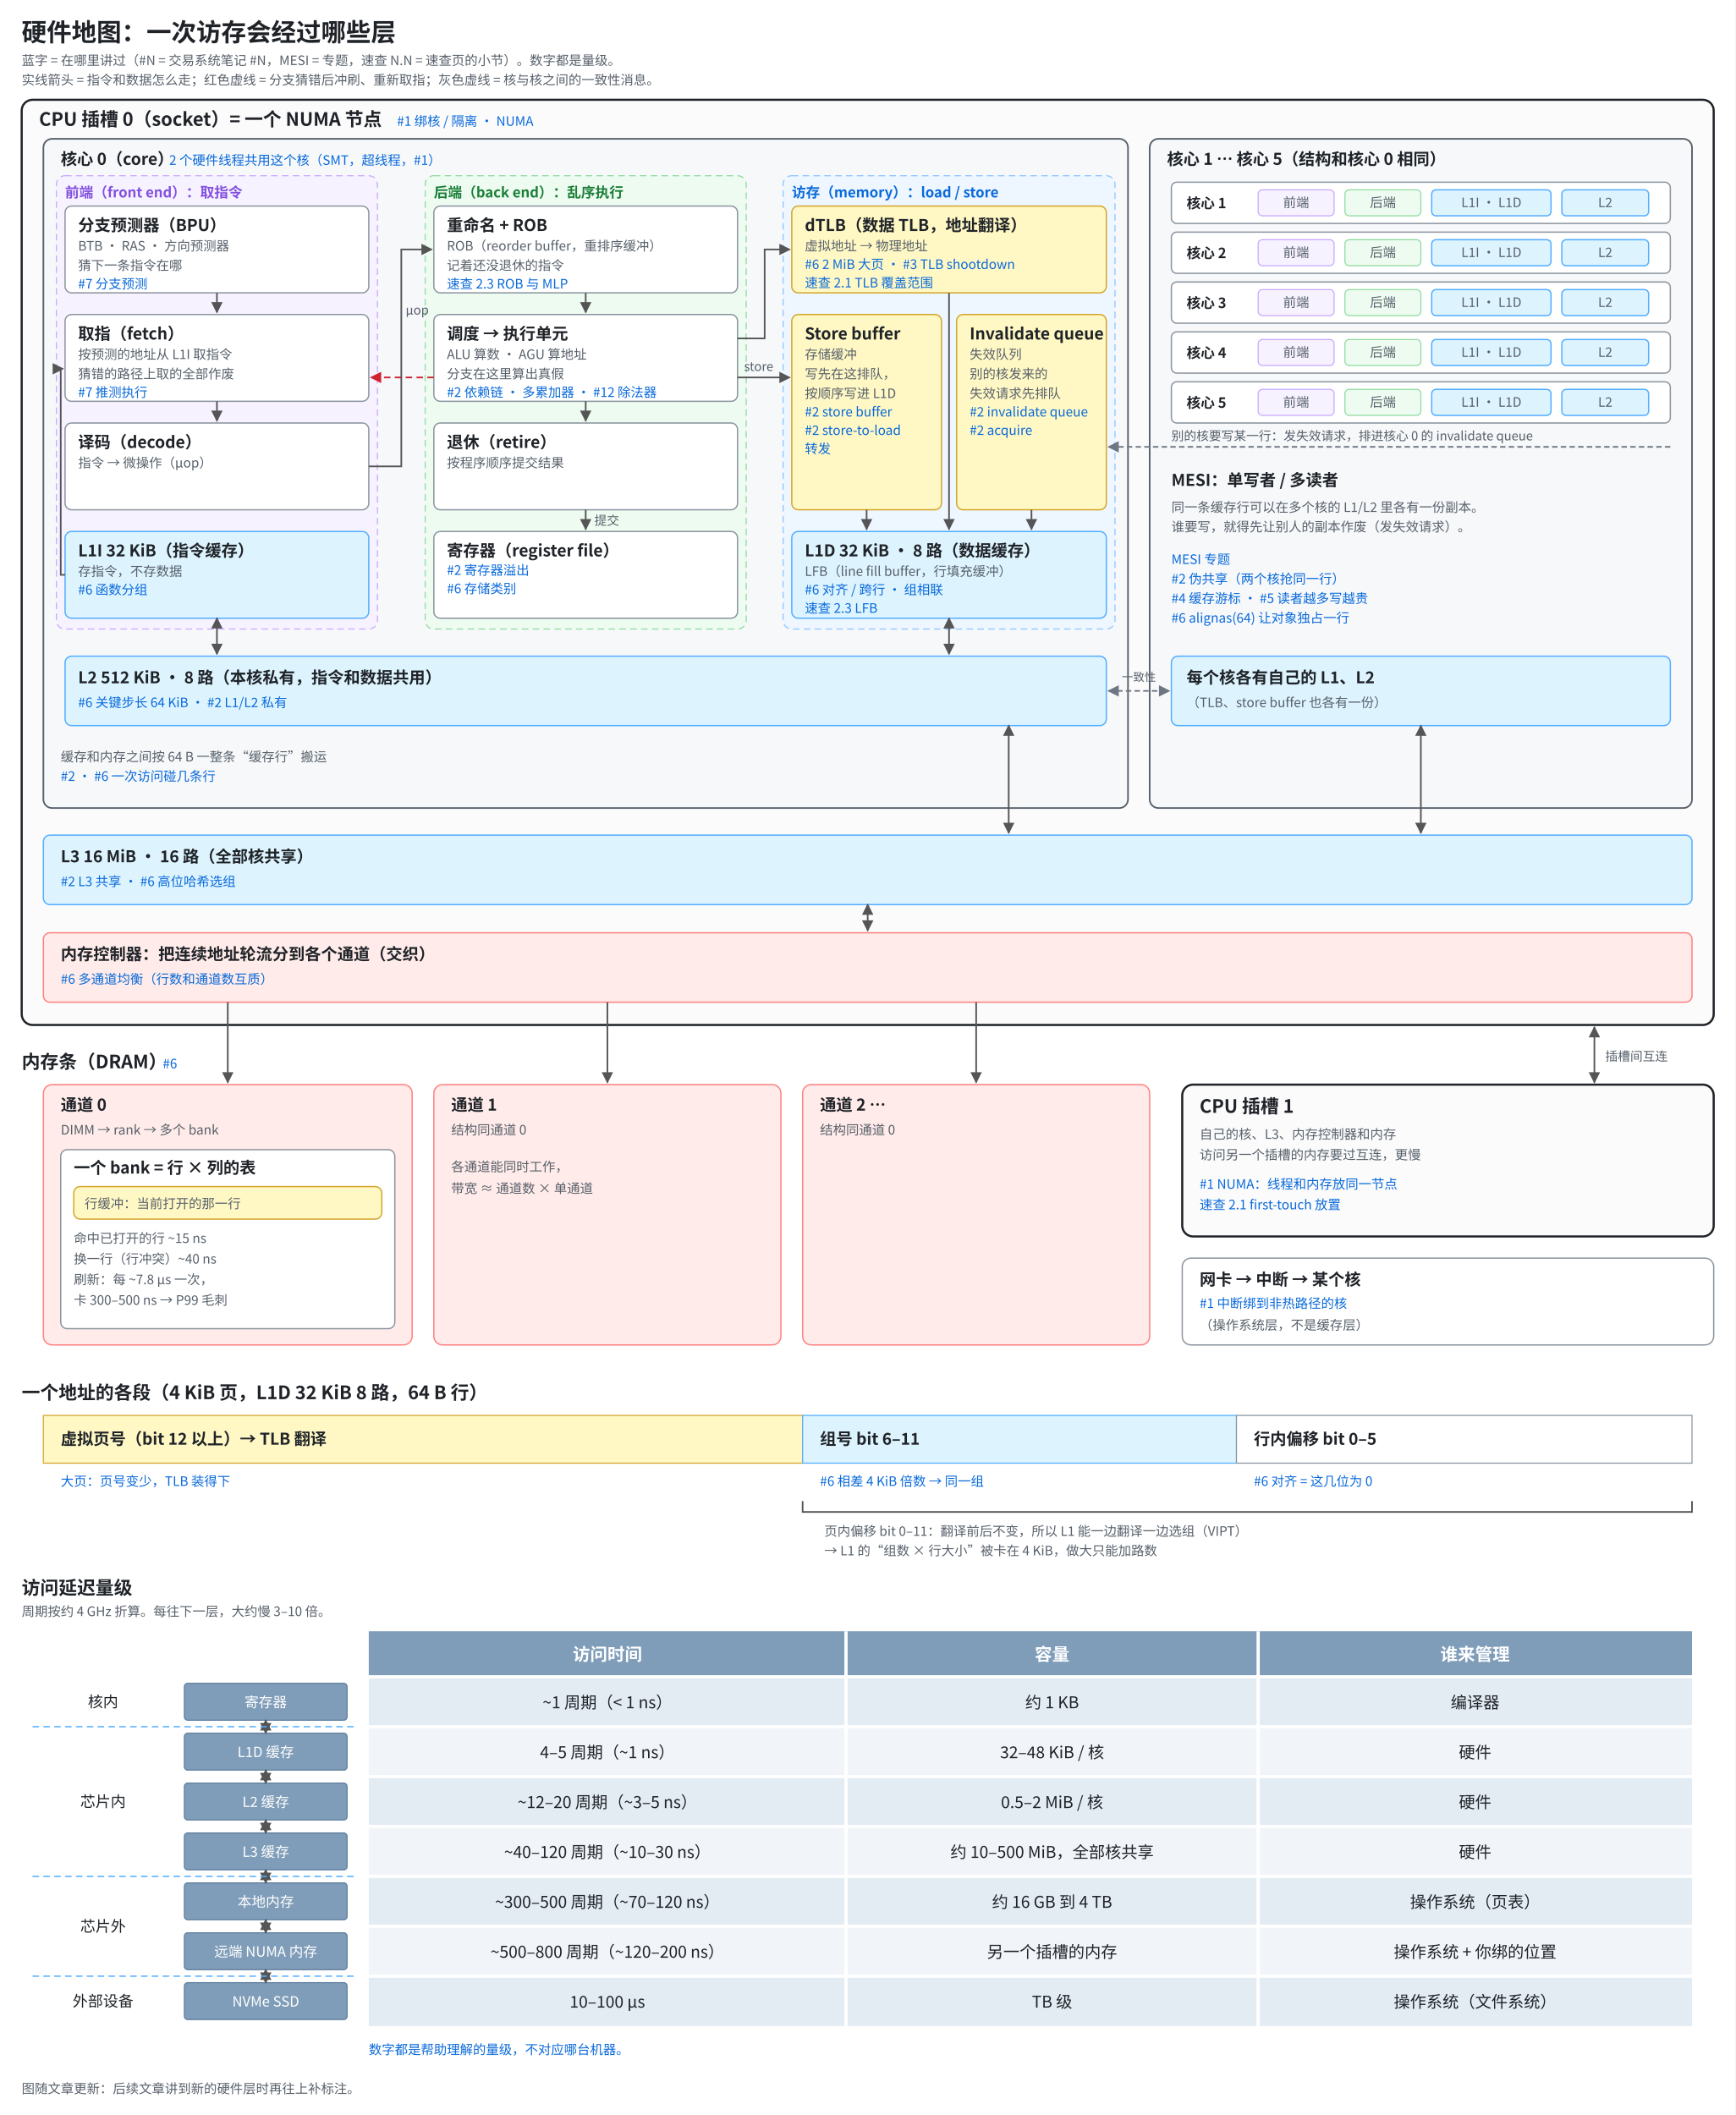
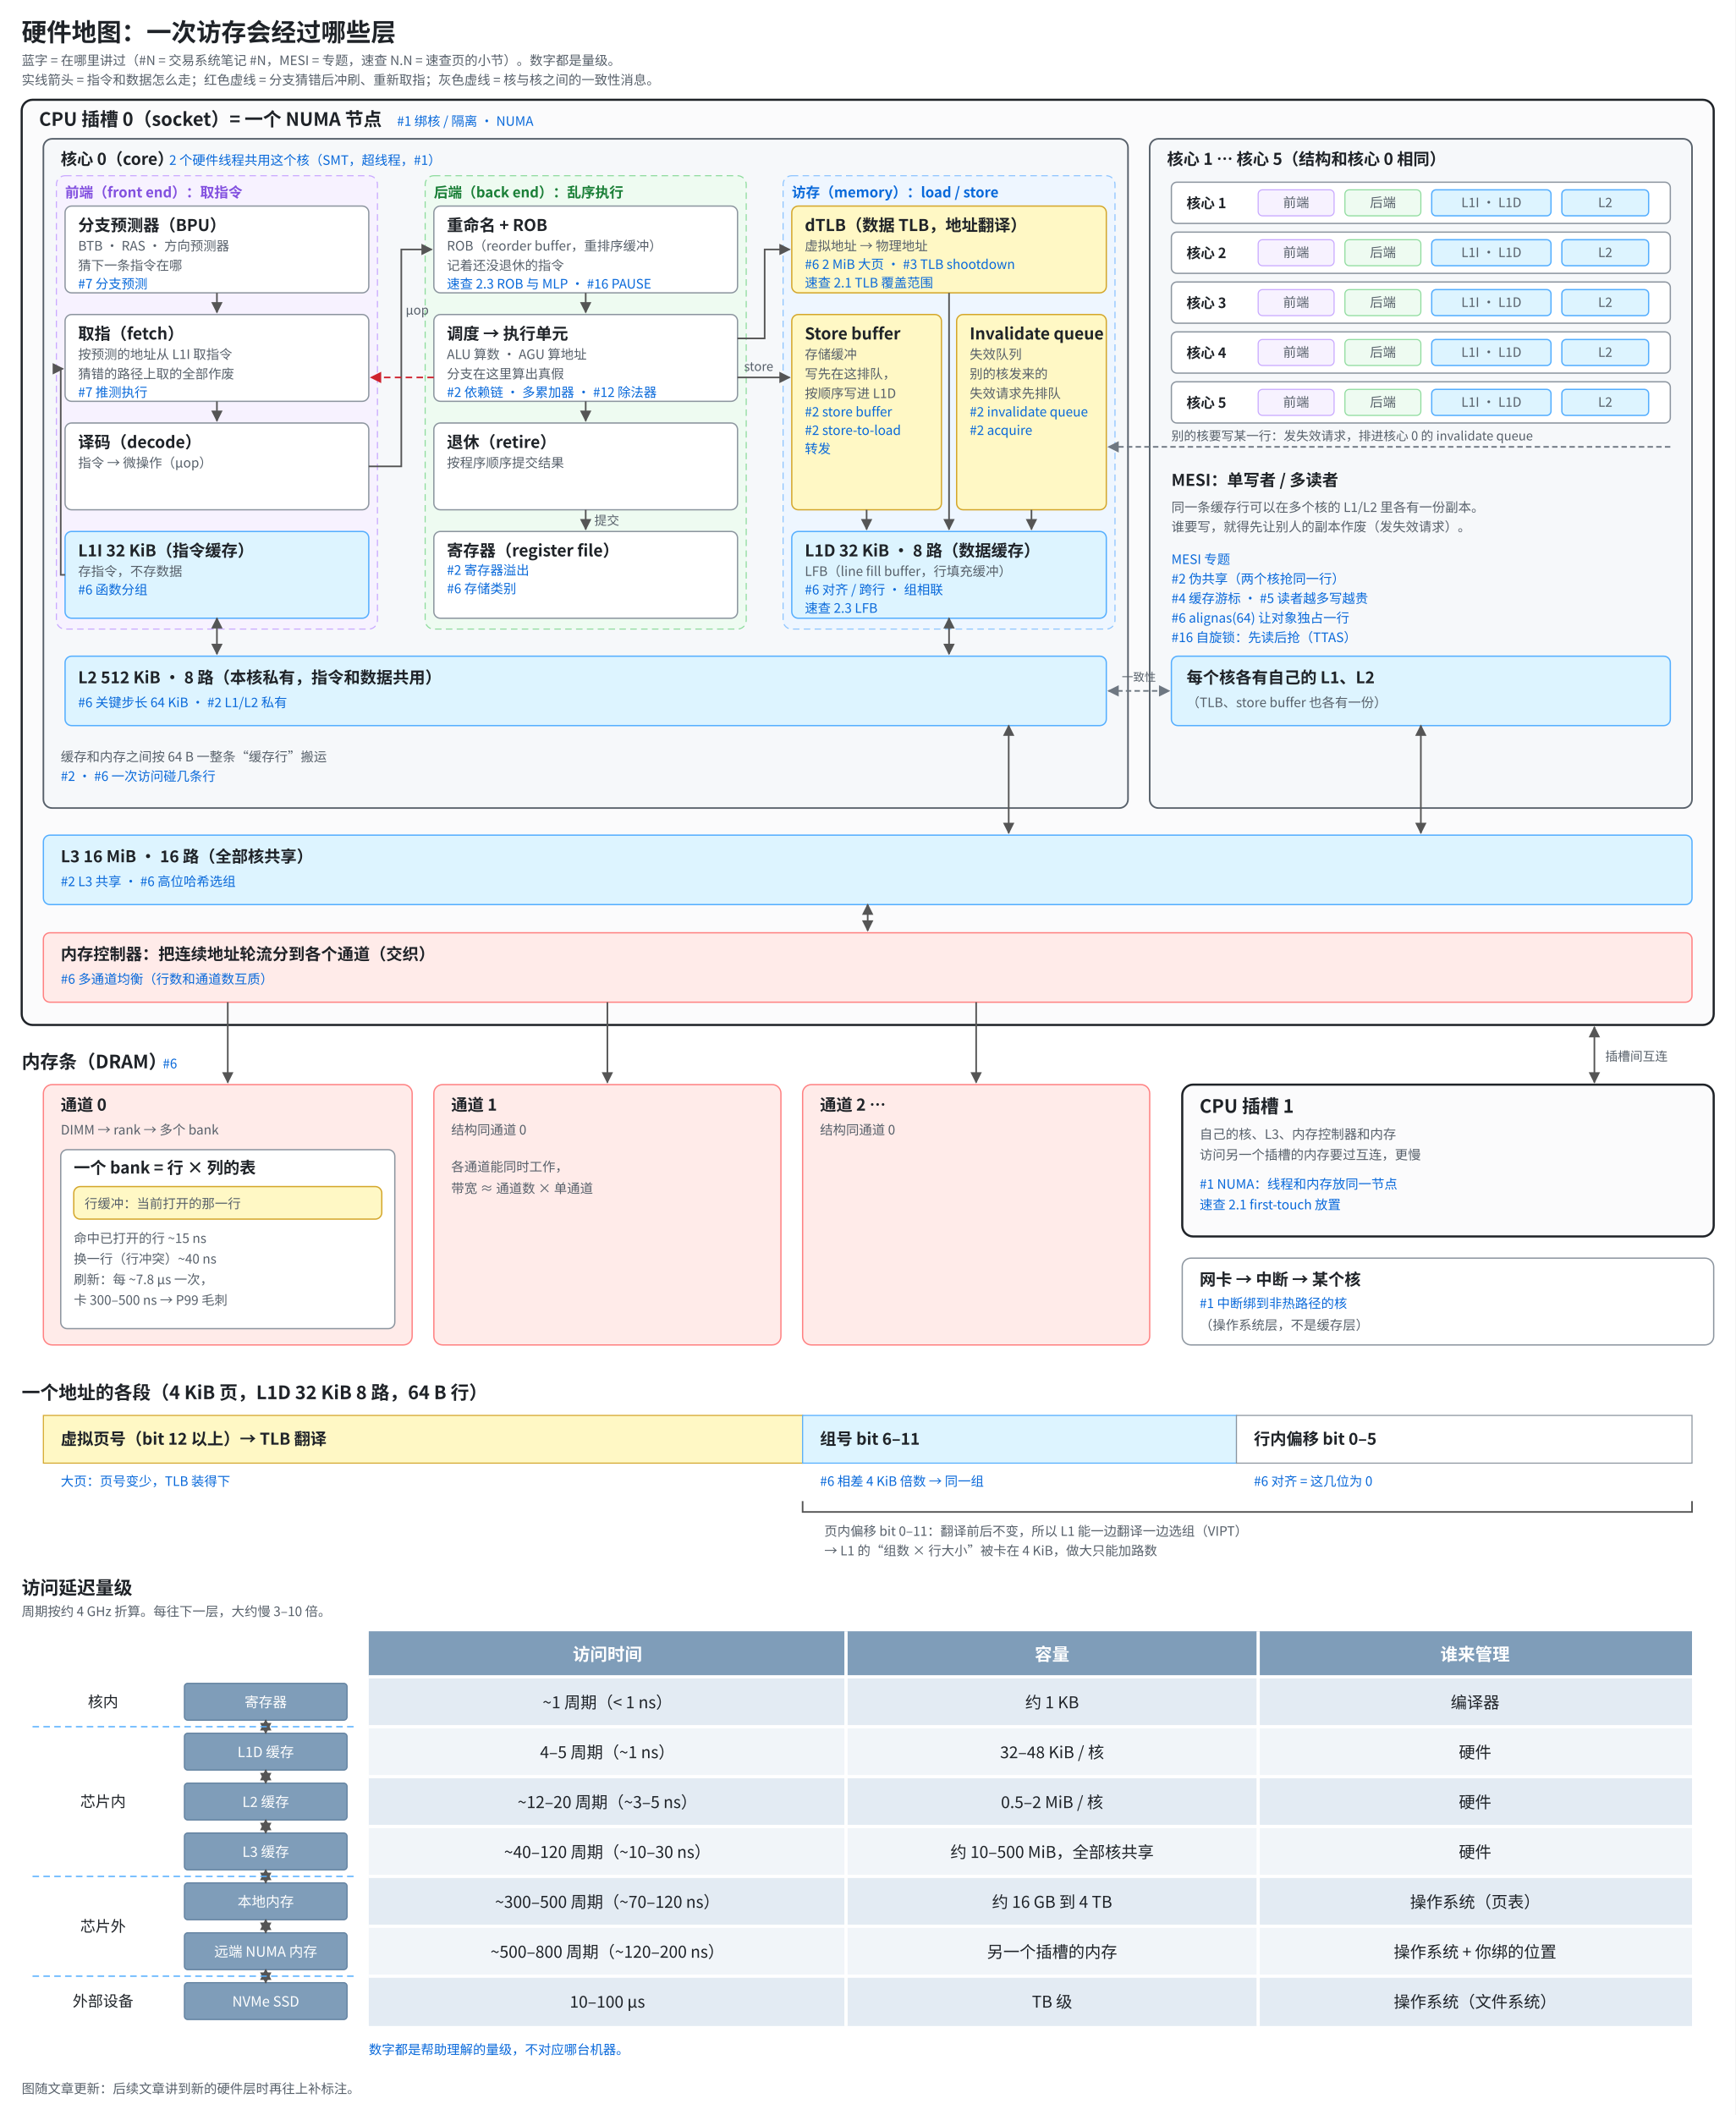
<svg xmlns="http://www.w3.org/2000/svg" viewBox="0 0 1600 1950" width="1600" height="1950" font-family="PingFang SC, Microsoft YaHei, Noto Sans CJK SC, sans-serif">
  <defs>
    <marker id="arr" viewBox="0 0 10 10" refX="9" refY="5" markerWidth="7" markerHeight="7" orient="auto-start-reverse">
      <path d="M0,0 L10,5 L0,10 z" fill="#555" />
    </marker>
    <marker id="arrR" viewBox="0 0 10 10" refX="9" refY="5" markerWidth="7" markerHeight="7" orient="auto-start-reverse">
      <path d="M0,0 L10,5 L0,10 z" fill="#cf222e" />
    </marker>
    <marker id="arrG" viewBox="0 0 10 10" refX="9" refY="5" markerWidth="7" markerHeight="7" orient="auto-start-reverse">
      <path d="M0,0 L10,5 L0,10 z" fill="#6e7781" />
    </marker>
    <style>
      .t  { font-size: 15px; font-weight: 600; fill: #1f2328; }
      .s  { font-size: 12px; fill: #57606a; }
      .h  { font-size: 17px; font-weight: 700; fill: #1f2328; }
      .tag{ font-size: 12px; fill: #0969da; }
      .lab{ font-size: 11.5px; fill: #57606a; }
      .lane-h { font-size: 13px; font-weight: 700; }
      .box   { fill: #ffffff; stroke: #8c959f; stroke-width: 1.2; }
      .core  { fill: #f6f8fa; stroke: #57606a; stroke-width: 1.5; }
      .sock  { fill: #fbfbfc; stroke: #1f2328; stroke-width: 2; }
      .cache { fill: #ddf4ff; stroke: #54aeff; stroke-width: 1.2; }
      .buf   { fill: #fff8c5; stroke: #d4a72c; stroke-width: 1.2; }
      .mem   { fill: #ffebe9; stroke: #ff8182; stroke-width: 1.2; }
      .line  { stroke: #555; stroke-width: 1.5; fill: none; }
      .flush { stroke: #cf222e; stroke-width: 1.5; fill: none; stroke-dasharray: 6 4; }
      .coh   { stroke: #6e7781; stroke-width: 1.5; fill: none; stroke-dasharray: 5 3; }
    </style>
  </defs>
  <rect x="0" y="0" width="1600" height="1950" fill="#ffffff" />
  <text x="20" y="38" class="h" style="font-size:23px">硬件地图：一次访存会经过哪些层</text>
  <text x="20" y="60" class="s">蓝字 = 在哪里讲过（#N = 交易系统笔记 #N，MESI = 专题，速查 N.N = 速查页的小节）。数字都是量级。</text>
  <text x="20" y="78" class="s">实线箭头 = 指令和数据怎么走；红色虚线 = 分支猜错后冲刷、重新取指；灰色虚线 = 核与核之间的一致性消息。</text>
  <rect x="20" y="92" width="1560" height="853" rx="10" class="sock" />
  <text x="36" y="116" class="h">CPU 插槽 0（socket）= 一个 NUMA 节点</text>
  <text x="366" y="116" class="tag">#1 绑核 / 隔离 · NUMA</text>
  <rect x="40" y="128" width="1000" height="617" rx="8" class="core" />
  <text x="56" y="152" class="t">核心 0（core）</text>
  <text x="156" y="152" class="tag">2 个硬件线程共用这个核（SMT，超线程，#1）</text>
  <rect x="52" y="162" width="296" height="418" rx="8" fill="#f7f2ff" stroke="#c8a8ff" stroke-dasharray="6 4" />
  <text x="60" y="182" class="lane-h" style="fill:#8250df">前端（front end）：取指令</text>
  <rect x="392" y="162" width="296" height="418" rx="8" fill="#eefbf1" stroke="#8ddb9c" stroke-dasharray="6 4" />
  <text x="400" y="182" class="lane-h" style="fill:#1a7f37">后端（back end）：乱序执行</text>
  <rect x="722" y="162" width="306" height="418" rx="8" fill="#eef6ff" stroke="#8cc4ff" stroke-dasharray="6 4" />
  <text x="730" y="182" class="lane-h" style="fill:#0969da">访存（memory）：load / store</text>
  <rect x="60" y="190" width="280" height="80" rx="6" class="box" />
  <text x="72" y="213" class="t">分支预测器（BPU）</text>
  <text x="72" y="231" class="s">BTB · RAS · 方向预测器</text>
  <text x="72" y="249" class="s">猜下一条指令在哪</text>
  <text x="72" y="266" class="tag">#7 分支预测</text>
  <rect x="60" y="290" width="280" height="80" rx="6" class="box" />
  <text x="72" y="313" class="t">取指（fetch）</text>
  <text x="72" y="331" class="s">按预测的地址从 L1I 取指令</text>
  <text x="72" y="349" class="s">猜错的路径上取的全部作废</text>
  <text x="72" y="366" class="tag">#7 推测执行</text>
  <rect x="60" y="390" width="280" height="80" rx="6" class="box" />
  <text x="72" y="413" class="t">译码（decode）</text>
  <text x="72" y="431" class="s">指令 → 微操作（µop）</text>
  <rect x="60" y="490" width="280" height="80" rx="6" class="cache" />
  <text x="72" y="513" class="t">L1I 32 KiB（指令缓存）</text>
  <text x="72" y="531" class="s">存指令，不存数据</text>
  <text x="72" y="548" class="tag">#6 函数分组</text>
  <rect x="400" y="190" width="280" height="80" rx="6" class="box" />
  <text x="412" y="213" class="t">重命名 + ROB</text>
  <text x="412" y="231" class="s">ROB（reorder buffer，重排序缓冲）</text>
  <text x="412" y="249" class="s">记着还没退休的指令</text>
-   <text x="412" y="266" class="tag">速查 2.3 ROB 与 MLP</text>
+   <text x="412" y="266" class="tag">速查 2.3 ROB 与 MLP · #16 PAUSE</text>
  <rect x="400" y="290" width="280" height="80" rx="6" class="box" />
  <text x="412" y="313" class="t">调度 → 执行单元</text>
  <text x="412" y="331" class="s">ALU 算数 · AGU 算地址</text>
  <text x="412" y="349" class="s">分支在这里算出真假</text>
  <text x="412" y="366" class="tag">#2 依赖链 · 多累加器 · #12 除法器</text>
  <rect x="400" y="390" width="280" height="80" rx="6" class="box" />
  <text x="412" y="413" class="t">退休（retire）</text>
  <text x="412" y="431" class="s">按程序顺序提交结果</text>
  <rect x="400" y="490" width="280" height="80" rx="6" class="box" />
  <text x="412" y="513" class="t">寄存器（register file）</text>
  <text x="412" y="530" class="tag">#2 寄存器溢出</text>
  <text x="412" y="547" class="tag">#6 存储类别</text>
  <rect x="730" y="190" width="290" height="80" rx="6" class="buf" />
  <text x="742" y="213" class="t">dTLB（数据 TLB，地址翻译）</text>
  <text x="742" y="231" class="s">虚拟地址 → 物理地址</text>
  <text x="742" y="248" class="tag">#6 2 MiB 大页 · #3 TLB shootdown</text>
  <text x="742" y="265" class="tag">速查 2.1 TLB 覆盖范围</text>
  <rect x="730" y="290" width="138" height="180" rx="6" class="buf" />
  <text x="742" y="313" class="t">Store buffer</text>
  <text x="742" y="331" class="s">存储缓冲</text>
  <text x="742" y="349" class="s">写先在这排队，</text>
  <text x="742" y="367" class="s">按顺序写进 L1D</text>
  <text x="742" y="384" class="tag">#2 store buffer</text>
  <text x="742" y="401" class="tag">#2 store-to-load</text>
  <text x="742" y="418" class="tag">转发</text>
  <rect x="882" y="290" width="138" height="180" rx="6" class="buf" />
  <text x="894" y="313" class="t">Invalidate queue</text>
  <text x="894" y="331" class="s">失效队列</text>
  <text x="894" y="349" class="s">别的核发来的</text>
  <text x="894" y="367" class="s">失效请求先排队</text>
  <text x="894" y="384" class="tag">#2 invalidate queue</text>
  <text x="894" y="401" class="tag">#2 acquire</text>
  <rect x="730" y="490" width="290" height="80" rx="6" class="cache" />
  <text x="742" y="513" class="t">L1D 32 KiB · 8 路（数据缓存）</text>
  <text x="742" y="531" class="s">LFB（line fill buffer，行填充缓冲）</text>
  <text x="742" y="548" class="tag">#6 对齐 / 跨行 · 组相联</text>
  <text x="742" y="565" class="tag">速查 2.3 LFB</text>
  <rect x="60" y="605" width="960" height="64" rx="6" class="cache" />
  <text x="72" y="630" class="t">L2 512 KiB · 8 路（本核私有，指令和数据共用）</text>
  <text x="72" y="652" class="tag">#6 关键步长 64 KiB · #2 L1/L2 私有</text>
  <text x="56" y="702" class="s">缓存和内存之间按 64 B 一整条“缓存行”搬运</text>
  <text x="56" y="720" class="tag">#2 · #6 一次访问碰几条行</text>
  <path d="M200,270 L200,288" class="line" marker-end="url(#arr)" />
  <path d="M200,370 L200,388" class="line" marker-end="url(#arr)" />
  <path d="M60,530 L56,530 L56,340 L58,340" class="line" marker-end="url(#arr)" />
  <path d="M340,430 L370,430 L370,230 L398,230" class="line" marker-end="url(#arr)" />
  <text x="374" y="290" class="lab">µop</text>
  <path d="M540,270 L540,288" class="line" marker-end="url(#arr)" />
  <path d="M540,370 L540,388" class="line" marker-end="url(#arr)" />
  <path d="M540,470 L540,488" class="line" marker-end="url(#arr)" />
  <text x="548" y="484" class="lab">提交</text>
  <path d="M400,348 L342,348" class="flush" marker-end="url(#arrR)" />
  <path d="M680,312 L705,312 L705,230 L728,230" class="line" marker-end="url(#arr)" />
  <path d="M680,348 L728,348" class="line" marker-end="url(#arr)" />
  <text x="686" y="342" class="lab">store</text>
  <path d="M875,270 L875,488" class="line" marker-end="url(#arr)" />
  <path d="M799,470 L799,488" class="line" marker-end="url(#arr)" />
  <path d="M951,470 L951,488" class="line" marker-end="url(#arr)" />
  <path d="M200,570 L200,603" class="line" marker-start="url(#arr)" marker-end="url(#arr)" />
  <path d="M875,570 L875,603" class="line" marker-start="url(#arr)" marker-end="url(#arr)" />
  <rect x="1060" y="128" width="500" height="617" rx="8" class="core" />
  <text x="1076" y="152" class="t">核心 1 … 核心 5（结构和核心 0 相同）</text>
  <rect x="1080" y="168" width="460" height="38" rx="5" class="box" />
  <text x="1094" y="192" class="t" style="font-size:13px">核心 1</text>
  <rect x="1160" y="175" width="70" height="24" rx="4" fill="#f7f2ff" stroke="#c8a8ff" />
  <text x="1195.0" y="191" class="s" text-anchor="middle">前端</text>
  <rect x="1240" y="175" width="70" height="24" rx="4" fill="#eefbf1" stroke="#8ddb9c" />
  <text x="1275.0" y="191" class="s" text-anchor="middle">后端</text>
  <rect x="1320" y="175" width="110" height="24" rx="4" class="cache" />
  <text x="1375.0" y="191" class="s" text-anchor="middle">L1I · L1D</text>
  <rect x="1440" y="175" width="80" height="24" rx="4" class="cache" />
  <text x="1480.0" y="191" class="s" text-anchor="middle">L2</text>
  <rect x="1080" y="214" width="460" height="38" rx="5" class="box" />
  <text x="1094" y="238" class="t" style="font-size:13px">核心 2</text>
  <rect x="1160" y="221" width="70" height="24" rx="4" fill="#f7f2ff" stroke="#c8a8ff" />
  <text x="1195.0" y="237" class="s" text-anchor="middle">前端</text>
  <rect x="1240" y="221" width="70" height="24" rx="4" fill="#eefbf1" stroke="#8ddb9c" />
  <text x="1275.0" y="237" class="s" text-anchor="middle">后端</text>
  <rect x="1320" y="221" width="110" height="24" rx="4" class="cache" />
  <text x="1375.0" y="237" class="s" text-anchor="middle">L1I · L1D</text>
  <rect x="1440" y="221" width="80" height="24" rx="4" class="cache" />
  <text x="1480.0" y="237" class="s" text-anchor="middle">L2</text>
  <rect x="1080" y="260" width="460" height="38" rx="5" class="box" />
  <text x="1094" y="284" class="t" style="font-size:13px">核心 3</text>
  <rect x="1160" y="267" width="70" height="24" rx="4" fill="#f7f2ff" stroke="#c8a8ff" />
  <text x="1195.0" y="283" class="s" text-anchor="middle">前端</text>
  <rect x="1240" y="267" width="70" height="24" rx="4" fill="#eefbf1" stroke="#8ddb9c" />
  <text x="1275.0" y="283" class="s" text-anchor="middle">后端</text>
  <rect x="1320" y="267" width="110" height="24" rx="4" class="cache" />
  <text x="1375.0" y="283" class="s" text-anchor="middle">L1I · L1D</text>
  <rect x="1440" y="267" width="80" height="24" rx="4" class="cache" />
  <text x="1480.0" y="283" class="s" text-anchor="middle">L2</text>
  <rect x="1080" y="306" width="460" height="38" rx="5" class="box" />
  <text x="1094" y="330" class="t" style="font-size:13px">核心 4</text>
  <rect x="1160" y="313" width="70" height="24" rx="4" fill="#f7f2ff" stroke="#c8a8ff" />
  <text x="1195.0" y="329" class="s" text-anchor="middle">前端</text>
  <rect x="1240" y="313" width="70" height="24" rx="4" fill="#eefbf1" stroke="#8ddb9c" />
  <text x="1275.0" y="329" class="s" text-anchor="middle">后端</text>
  <rect x="1320" y="313" width="110" height="24" rx="4" class="cache" />
  <text x="1375.0" y="329" class="s" text-anchor="middle">L1I · L1D</text>
  <rect x="1440" y="313" width="80" height="24" rx="4" class="cache" />
  <text x="1480.0" y="329" class="s" text-anchor="middle">L2</text>
  <rect x="1080" y="352" width="460" height="38" rx="5" class="box" />
  <text x="1094" y="376" class="t" style="font-size:13px">核心 5</text>
  <rect x="1160" y="359" width="70" height="24" rx="4" fill="#f7f2ff" stroke="#c8a8ff" />
  <text x="1195.0" y="375" class="s" text-anchor="middle">前端</text>
  <rect x="1240" y="359" width="70" height="24" rx="4" fill="#eefbf1" stroke="#8ddb9c" />
  <text x="1275.0" y="375" class="s" text-anchor="middle">后端</text>
  <rect x="1320" y="359" width="110" height="24" rx="4" class="cache" />
  <text x="1375.0" y="375" class="s" text-anchor="middle">L1I · L1D</text>
  <rect x="1440" y="359" width="80" height="24" rx="4" class="cache" />
  <text x="1480.0" y="375" class="s" text-anchor="middle">L2</text>
  <text x="1080" y="448" class="t">MESI：单写者 / 多读者</text>
  <text x="1080" y="472" class="s">同一条缓存行可以在多个核的 L1/L2 里各有一份副本。</text>
  <text x="1080" y="490" class="s">谁要写，就得先让别人的副本作废（发失效请求）。</text>
  <text x="1080" y="520" class="tag">MESI 专题</text>
  <text x="1080" y="538" class="tag">#2 伪共享（两个核抢同一行）</text>
  <text x="1080" y="556" class="tag">#4 缓存游标 · #5 读者越多写越贵</text>
  <text x="1080" y="574" class="tag">#6 alignas(64) 让对象独占一行</text>
+   <text x="1080" y="592" class="tag">#16 自旋锁：先读后抢（TTAS）</text>
  <rect x="1080" y="605" width="460" height="64" rx="6" class="cache" />
  <text x="1094" y="630" class="t">每个核各有自己的 L1、L2</text>
  <text x="1094" y="652" class="s">（TLB、store buffer 也各有一份）</text>
  <path d="M1540,412 L1022,412" class="coh" marker-end="url(#arrG)" />
  <text x="1080" y="406" class="lab">别的核要写某一行：发失效请求，排进核心 0 的 invalidate queue</text>
  <path d="M1022,637 L1078,637" class="coh" marker-start="url(#arrG)" marker-end="url(#arrG)" />
  <text x="1050.0" y="628" class="lab" text-anchor="middle" style="font-size:10.5px">一致性</text>
  <rect x="40" y="770" width="1520" height="64" rx="6" class="cache" />
  <text x="56" y="795" class="t">L3 16 MiB · 16 路（全部核共享）</text>
  <text x="56" y="817" class="tag">#2 L3 共享 · #6 高位哈希选组</text>
  <path d="M930,669 L930,768" class="line" marker-start="url(#arr)" marker-end="url(#arr)" />
  <path d="M1310,669 L1310,768" class="line" marker-start="url(#arr)" marker-end="url(#arr)" />
  <rect x="40" y="860" width="1520" height="64" rx="6" class="mem" />
  <text x="56" y="885" class="t">内存控制器：把连续地址轮流分到各个通道（交织）</text>
  <text x="56" y="907" class="tag">#6 多通道均衡（行数和通道数互质）</text>
  <path d="M800,834 L800,858" class="line" marker-start="url(#arr)" marker-end="url(#arr)" />
  <text x="20" y="985" class="h">内存条（DRAM）</text>
  <text x="150" y="985" class="tag">#6</text>
  <path d="M210,924 L210,998" class="line" marker-end="url(#arr)" />
  <path d="M560,924 L560,998" class="line" marker-end="url(#arr)" />
  <path d="M900,924 L900,998" class="line" marker-end="url(#arr)" />
  <rect x="40" y="1000" width="340" height="240" rx="8" class="mem" />
  <text x="56" y="1024" class="t">通道 0</text>
  <text x="56" y="1046" class="s">DIMM → rank → 多个 bank</text>
  <rect x="56" y="1060" width="308" height="165" rx="6" class="box" />
  <text x="68" y="1082" class="t">一个 bank = 行 × 列的表</text>
  <rect x="68" y="1094" width="284" height="30" rx="6" class="buf" />
  <text x="78" y="1114" class="s">行缓冲：当前打开的那一行</text>
  <text x="68" y="1146" class="s">命中已打开的行 ~15 ns</text>
  <text x="68" y="1165" class="s">换一行（行冲突）~40 ns</text>
  <text x="68" y="1184" class="s">刷新：每 ~7.8 µs 一次，</text>
  <text x="68" y="1203" class="s">卡 300–500 ns → P99 毛刺</text>
  <rect x="400" y="1000" width="320" height="240" rx="8" class="mem" />
  <text x="416" y="1024" class="t">通道 1</text>
  <text x="416" y="1046" class="s">结构同通道 0</text>
  <text x="416" y="1080" class="s">各通道能同时工作，</text>
  <text x="416" y="1100" class="s">带宽 ≈ 通道数 × 单通道</text>
  <rect x="740" y="1000" width="320" height="240" rx="8" class="mem" />
  <text x="756" y="1024" class="t">通道 2 …</text>
  <text x="756" y="1046" class="s">结构同通道 0</text>
  <rect x="1090" y="1000" width="490" height="140" rx="10" class="sock" />
  <text x="1106" y="1026" class="h">CPU 插槽 1</text>
  <text x="1106" y="1050" class="s">自己的核、L3、内存控制器和内存</text>
  <text x="1106" y="1069" class="s">访问另一个插槽的内存要过互连，更慢</text>
  <text x="1106" y="1096" class="tag">#1 NUMA：线程和内存放同一节点</text>
  <text x="1106" y="1115" class="tag">速查 2.1 first-touch 放置</text>
  <path d="M1470,947 L1470,998" class="line" marker-start="url(#arr)" marker-end="url(#arr)" />
  <text x="1480" y="978" class="lab">插槽间互连</text>
  <rect x="1090" y="1160" width="490" height="80" rx="8" class="box" />
  <text x="1106" y="1185" class="t">网卡 → 中断 → 某个核</text>
  <text x="1106" y="1206" class="tag">#1 中断绑到非热路径的核</text>
  <text x="1106" y="1226" class="s">（操作系统层，不是缓存层）</text>
  <text x="20" y="1290" class="h">一个地址的各段（4 KiB 页，L1D 32 KiB 8 路，64 B 行）</text>
  <rect x="40" y="1305" width="700" height="44" fill="#fff8c5" stroke="#d4a72c" />
  <text x="56" y="1332" class="t">虚拟页号（bit 12 以上）→ TLB 翻译</text>
  <text x="56" y="1370" class="tag">大页：页号变少，TLB 装得下</text>
  <rect x="740" y="1305" width="400" height="44" fill="#ddf4ff" stroke="#54aeff" />
  <text x="756" y="1332" class="t">组号 bit 6–11</text>
  <text x="756" y="1370" class="tag">#6 相差 4 KiB 倍数 → 同一组</text>
  <rect x="1140" y="1305" width="420" height="44" fill="#ffffff" stroke="#8c959f" />
  <text x="1156" y="1332" class="t">行内偏移 bit 0–5</text>
  <text x="1156" y="1370" class="tag">#6 对齐 = 这几位为 0</text>
  <path d="M740,1384 L740,1394 L1560,1394 L1560,1384" class="line" />
  <text x="760" y="1416" class="s">页内偏移 bit 0–11：翻译前后不变，所以 L1 能一边翻译一边选组（VIPT）</text>
  <text x="760" y="1434" class="s">→ L1 的“组数 × 行大小”被卡在 4 KiB，做大只能加路数</text>
  <text x="20" y="1470" class="h">访问延迟量级</text>
  <text x="20" y="1490" class="s">周期按约 4 GHz 折算。每往下一层，大约慢 3–10 倍。</text>
  <rect x="340" y="1504" width="1220" height="42" fill="#7f9db9" />
  <text x="560.0" y="1531" class="t" text-anchor="middle" style="font-size:16px;font-weight:700;fill:#ffffff">访问时间</text>
  <text x="970.0" y="1531" class="t" text-anchor="middle" style="font-size:16px;font-weight:700;fill:#ffffff">容量</text>
  <text x="1360.0" y="1531" class="t" text-anchor="middle" style="font-size:16px;font-weight:700;fill:#ffffff">谁来管理</text>
  <rect x="340" y="1546" width="1220" height="46" fill="#e3ebf3" />
  <line x1="340" y1="1546" x2="1560" y2="1546" stroke="#ffffff" stroke-width="3" />
  <text x="560.0" y="1575" class="t" text-anchor="middle" style="font-size:15px;font-weight:400">~1 周期（&lt; 1 ns）</text>
  <text x="970.0" y="1575" class="t" text-anchor="middle" style="font-size:15px;font-weight:400">约 1 KB</text>
  <text x="1360.0" y="1575" class="t" text-anchor="middle" style="font-size:15px;font-weight:400">编译器</text>
  <rect x="170" y="1552" width="150" height="34" rx="3" fill="#7f9db9" stroke="#5d7d9c" />
  <text x="245" y="1574" class="t" text-anchor="middle" style="font-size:13px;font-weight:400;fill:#ffffff">寄存器</text>
  <rect x="340" y="1592" width="1220" height="46" fill="#f1f5f9" />
  <line x1="340" y1="1592" x2="1560" y2="1592" stroke="#ffffff" stroke-width="3" />
  <text x="560.0" y="1621" class="t" text-anchor="middle" style="font-size:15px;font-weight:400">4–5 周期（~1 ns）</text>
  <text x="970.0" y="1621" class="t" text-anchor="middle" style="font-size:15px;font-weight:400">32–48 KiB / 核</text>
  <text x="1360.0" y="1621" class="t" text-anchor="middle" style="font-size:15px;font-weight:400">硬件</text>
  <rect x="170" y="1598" width="150" height="34" rx="3" fill="#7f9db9" stroke="#5d7d9c" />
  <text x="245" y="1620" class="t" text-anchor="middle" style="font-size:13px;font-weight:400;fill:#ffffff">L1D 缓存</text>
  <path d="M245,1586 L245,1598" class="line" marker-start="url(#arr)" marker-end="url(#arr)" />
  <rect x="340" y="1638" width="1220" height="46" fill="#e3ebf3" />
  <line x1="340" y1="1638" x2="1560" y2="1638" stroke="#ffffff" stroke-width="3" />
  <text x="560.0" y="1667" class="t" text-anchor="middle" style="font-size:15px;font-weight:400">~12–20 周期（~3–5 ns）</text>
  <text x="970.0" y="1667" class="t" text-anchor="middle" style="font-size:15px;font-weight:400">0.5–2 MiB / 核</text>
  <text x="1360.0" y="1667" class="t" text-anchor="middle" style="font-size:15px;font-weight:400">硬件</text>
  <rect x="170" y="1644" width="150" height="34" rx="3" fill="#7f9db9" stroke="#5d7d9c" />
  <text x="245" y="1666" class="t" text-anchor="middle" style="font-size:13px;font-weight:400;fill:#ffffff">L2 缓存</text>
  <path d="M245,1632 L245,1644" class="line" marker-start="url(#arr)" marker-end="url(#arr)" />
  <rect x="340" y="1684" width="1220" height="46" fill="#f1f5f9" />
  <line x1="340" y1="1684" x2="1560" y2="1684" stroke="#ffffff" stroke-width="3" />
  <text x="560.0" y="1713" class="t" text-anchor="middle" style="font-size:15px;font-weight:400">~40–120 周期（~10–30 ns）</text>
  <text x="970.0" y="1713" class="t" text-anchor="middle" style="font-size:15px;font-weight:400">约 10–500 MiB，全部核共享</text>
  <text x="1360.0" y="1713" class="t" text-anchor="middle" style="font-size:15px;font-weight:400">硬件</text>
  <rect x="170" y="1690" width="150" height="34" rx="3" fill="#7f9db9" stroke="#5d7d9c" />
  <text x="245" y="1712" class="t" text-anchor="middle" style="font-size:13px;font-weight:400;fill:#ffffff">L3 缓存</text>
  <path d="M245,1678 L245,1690" class="line" marker-start="url(#arr)" marker-end="url(#arr)" />
  <rect x="340" y="1730" width="1220" height="46" fill="#e3ebf3" />
  <line x1="340" y1="1730" x2="1560" y2="1730" stroke="#ffffff" stroke-width="3" />
  <text x="560.0" y="1759" class="t" text-anchor="middle" style="font-size:15px;font-weight:400">~300–500 周期（~70–120 ns）</text>
  <text x="970.0" y="1759" class="t" text-anchor="middle" style="font-size:15px;font-weight:400">约 16 GB 到 4 TB</text>
  <text x="1360.0" y="1759" class="t" text-anchor="middle" style="font-size:15px;font-weight:400">操作系统（页表）</text>
  <rect x="170" y="1736" width="150" height="34" rx="3" fill="#7f9db9" stroke="#5d7d9c" />
  <text x="245" y="1758" class="t" text-anchor="middle" style="font-size:13px;font-weight:400;fill:#ffffff">本地内存</text>
  <path d="M245,1724 L245,1736" class="line" marker-start="url(#arr)" marker-end="url(#arr)" />
  <rect x="340" y="1776" width="1220" height="46" fill="#f1f5f9" />
  <line x1="340" y1="1776" x2="1560" y2="1776" stroke="#ffffff" stroke-width="3" />
  <text x="560.0" y="1805" class="t" text-anchor="middle" style="font-size:15px;font-weight:400">~500–800 周期（~120–200 ns）</text>
  <text x="970.0" y="1805" class="t" text-anchor="middle" style="font-size:15px;font-weight:400">另一个插槽的内存</text>
  <text x="1360.0" y="1805" class="t" text-anchor="middle" style="font-size:15px;font-weight:400">操作系统 + 你绑的位置</text>
  <rect x="170" y="1782" width="150" height="34" rx="3" fill="#7f9db9" stroke="#5d7d9c" />
  <text x="245" y="1804" class="t" text-anchor="middle" style="font-size:13px;font-weight:400;fill:#ffffff">远端 NUMA 内存</text>
  <path d="M245,1770 L245,1782" class="line" marker-start="url(#arr)" marker-end="url(#arr)" />
  <rect x="340" y="1822" width="1220" height="46" fill="#e3ebf3" />
  <line x1="340" y1="1822" x2="1560" y2="1822" stroke="#ffffff" stroke-width="3" />
  <text x="560.0" y="1851" class="t" text-anchor="middle" style="font-size:15px;font-weight:400">10–100 µs</text>
  <text x="970.0" y="1851" class="t" text-anchor="middle" style="font-size:15px;font-weight:400">TB 级</text>
  <text x="1360.0" y="1851" class="t" text-anchor="middle" style="font-size:15px;font-weight:400">操作系统（文件系统）</text>
  <rect x="170" y="1828" width="150" height="34" rx="3" fill="#7f9db9" stroke="#5d7d9c" />
  <text x="245" y="1850" class="t" text-anchor="middle" style="font-size:13px;font-weight:400;fill:#ffffff">NVMe SSD</text>
  <path d="M245,1816 L245,1828" class="line" marker-start="url(#arr)" marker-end="url(#arr)" />
  <line x1="780" y1="1504" x2="780" y2="1868" stroke="#ffffff" stroke-width="3" />
  <line x1="1160" y1="1504" x2="1160" y2="1868" stroke="#ffffff" stroke-width="3" />
  <text x="95" y="1574" class="t" text-anchor="middle" style="font-size:14px;font-weight:400">核内</text>
  <text x="95" y="1666.0" class="t" text-anchor="middle" style="font-size:14px;font-weight:400">芯片内</text>
  <text x="95" y="1781.0" class="t" text-anchor="middle" style="font-size:14px;font-weight:400">芯片外</text>
  <text x="95" y="1850" class="t" text-anchor="middle" style="font-size:14px;font-weight:400">外部设备</text>
  <line x1="30" y1="1592" x2="330" y2="1592" stroke="#54aeff" stroke-width="1.2" stroke-dasharray="6 4" />
  <line x1="30" y1="1730" x2="330" y2="1730" stroke="#54aeff" stroke-width="1.2" stroke-dasharray="6 4" />
  <line x1="30" y1="1822" x2="330" y2="1822" stroke="#54aeff" stroke-width="1.2" stroke-dasharray="6 4" />
  <text x="340" y="1894" class="tag">数字都是帮助理解的量级，不对应哪台机器。</text>
  <text x="20" y="1930" class="s">图随文章更新：后续文章讲到新的硬件层时再往上补标注。</text>
</svg>
